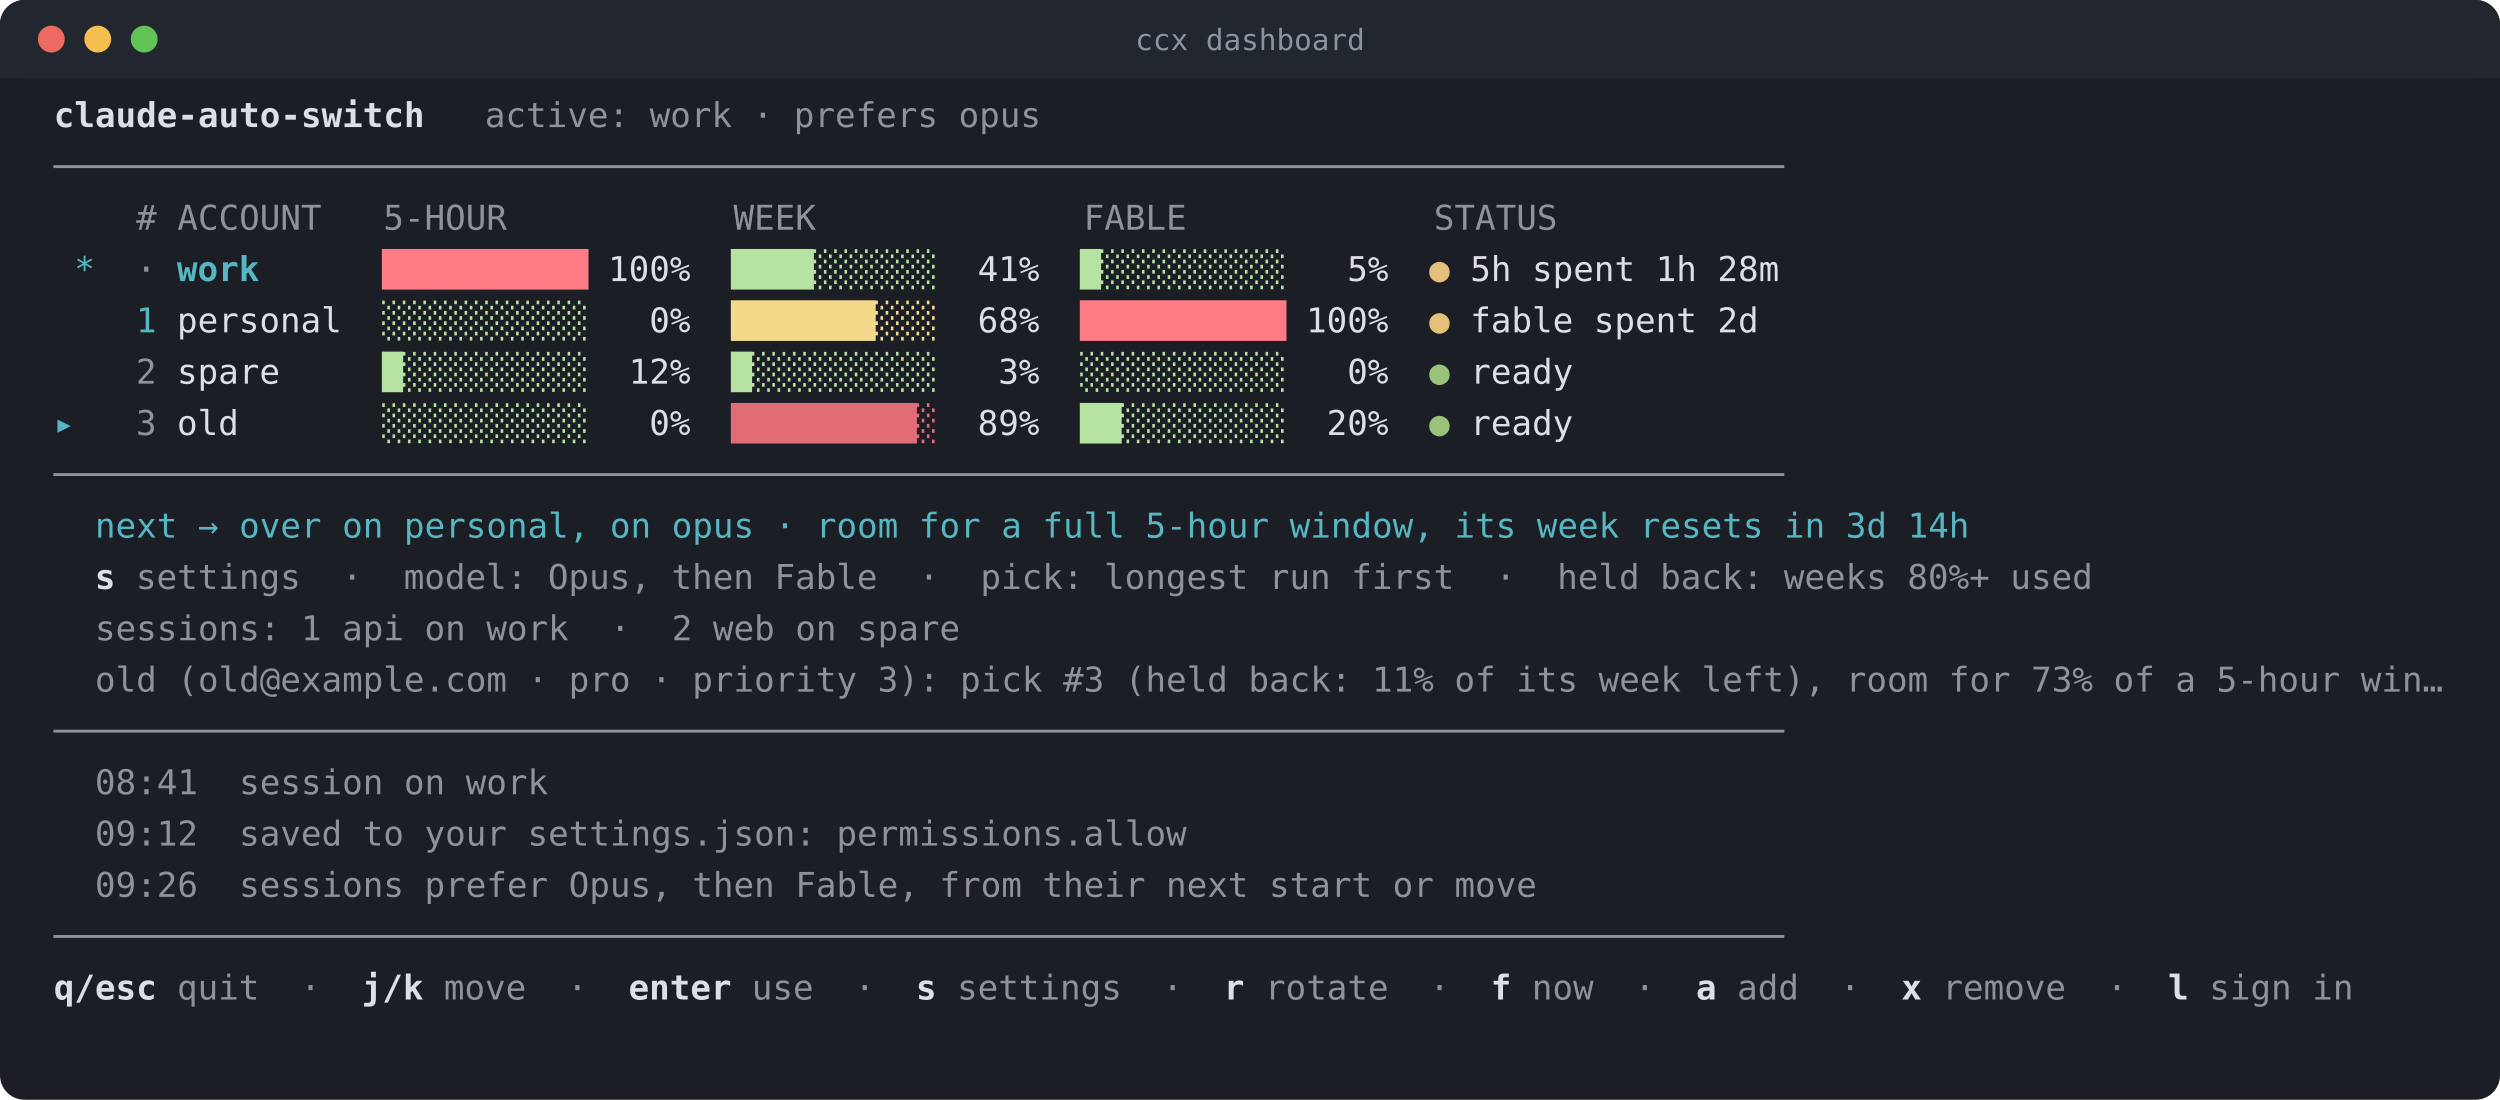
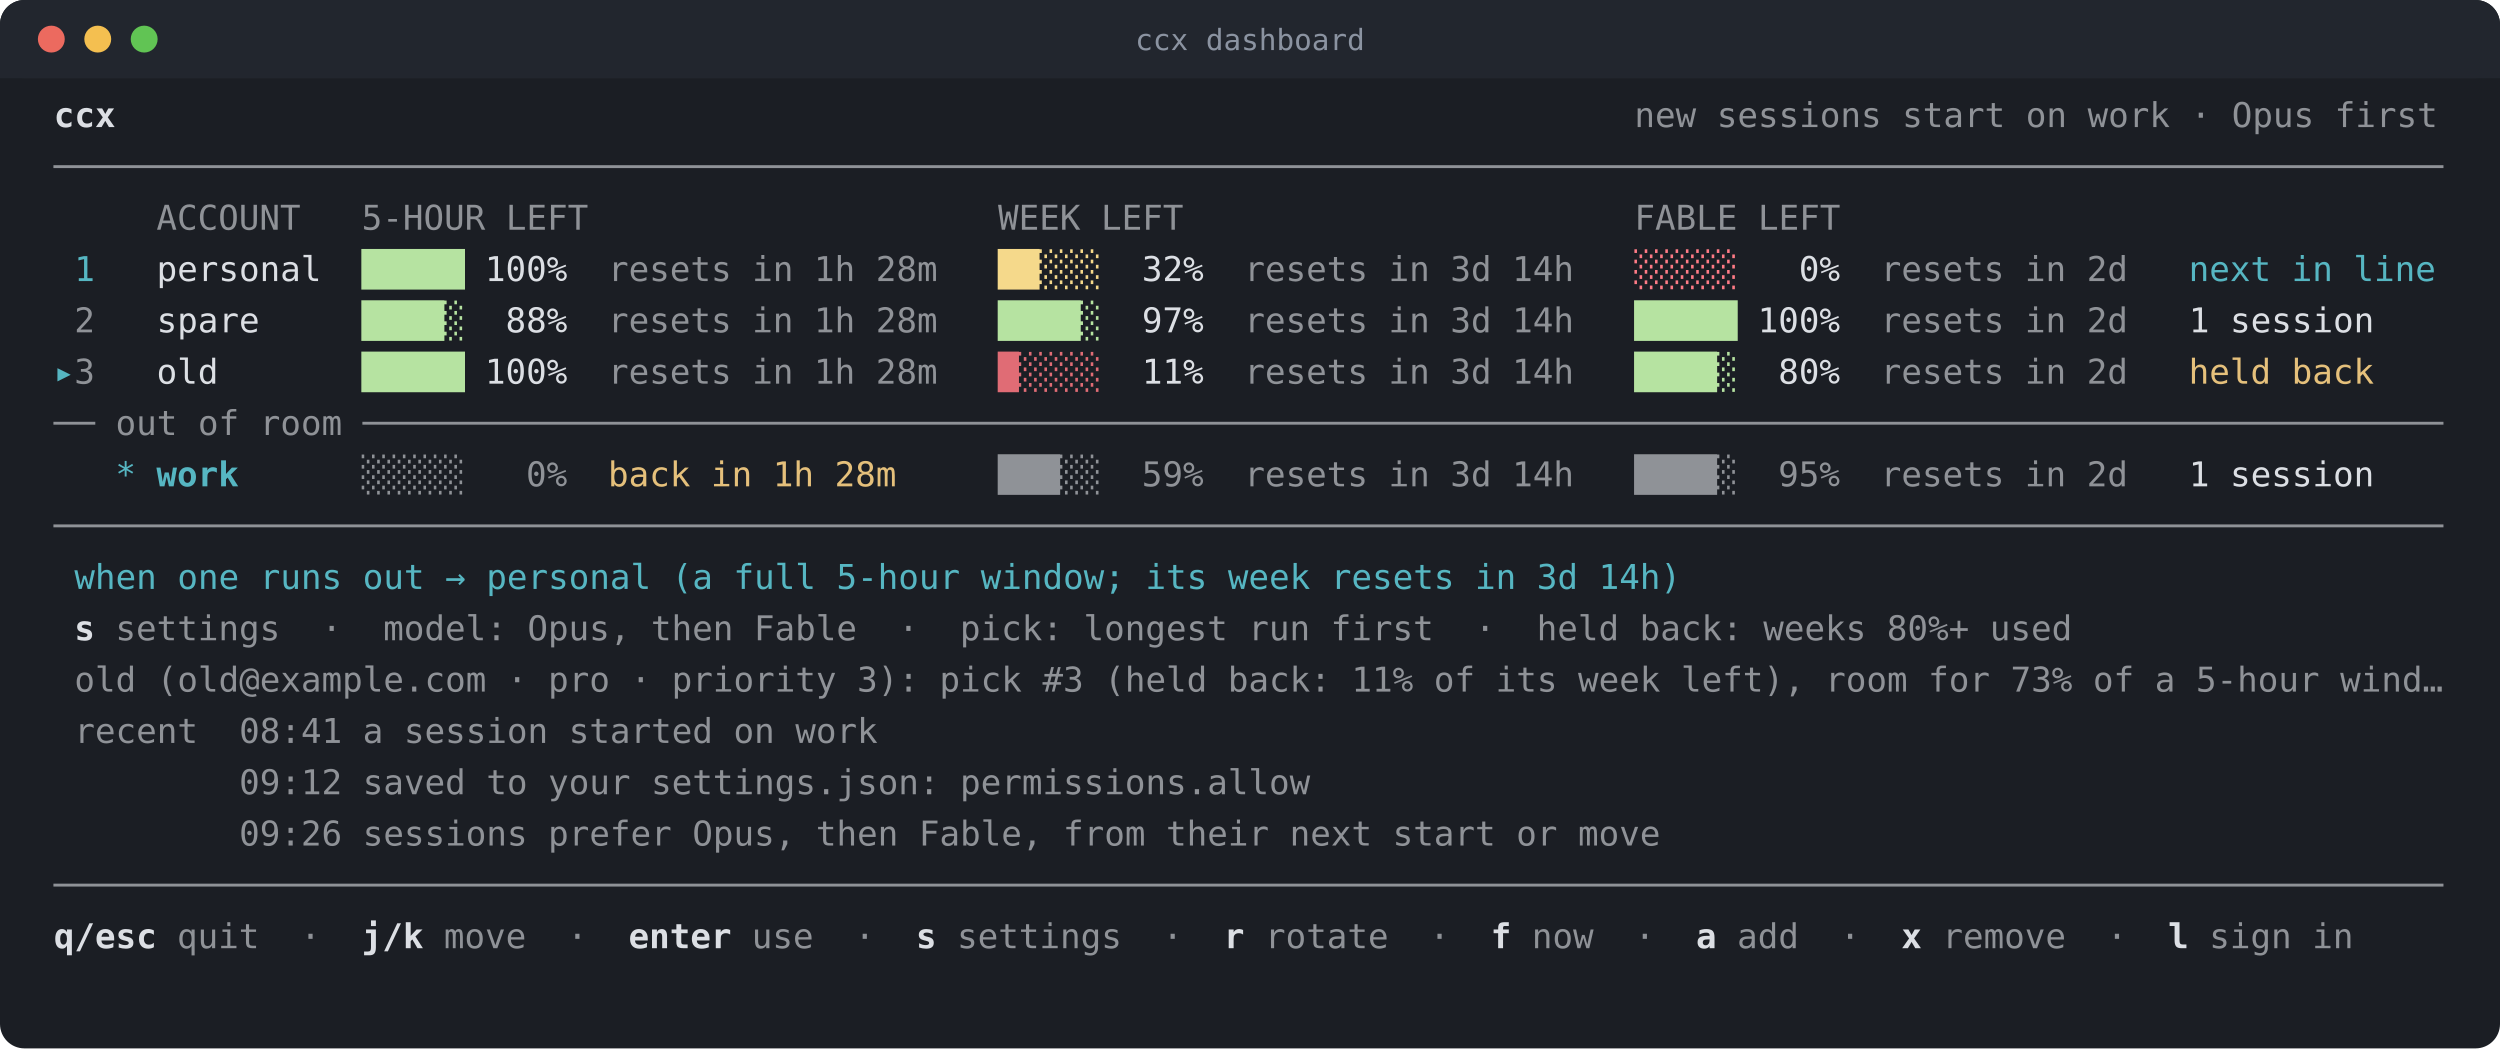
- <svg xmlns="http://www.w3.org/2000/svg" width="1023" height="450" viewBox="0 0 1023 450" font-family="ui-monospace, SFMono-Regular, Menlo, Consolas, 'DejaVu Sans Mono', monospace" font-size="14">
-   <rect width="1023" height="450" rx="10" fill="#1b1e24" />
+ <svg xmlns="http://www.w3.org/2000/svg" width="1023" height="429" viewBox="0 0 1023 429" font-family="ui-monospace, SFMono-Regular, Menlo, Consolas, 'DejaVu Sans Mono', monospace" font-size="14">
+   <rect width="1023" height="429" rx="10" fill="#1b1e24" />
  <rect width="1023" height="32" rx="10" fill="#22262e" />
  <rect y="22" width="1023" height="10" fill="#22262e" />
  <circle cx="21" cy="16" r="5.5" fill="#ec6a5f" />
  <circle cx="40" cy="16" r="5.5" fill="#f4bf50" />
  <circle cx="59" cy="16" r="5.5" fill="#61c454" />
  <text x="511.5" y="20.5" fill="#8b93a1" font-size="12" text-anchor="middle">ccx dashboard</text>
-   <text x="22.0" y="52" fill="#dcdfe4" font-weight="600" xml:space="preserve">claude-auto-switch</text>
-   <text x="198.4" y="52" fill="#dcdfe4" opacity="0.6" xml:space="preserve">active: work · prefers opus</text>
-   <text x="22.0" y="73" fill="#dcdfe4" opacity="0.6" xml:space="preserve">────────────────────────────────────────────────────────────────────────────────────</text>
-   <text x="22.0" y="94" fill="#dcdfe4" opacity="0.6" xml:space="preserve">    # ACCOUNT   5-HOUR           WEEK             FABLE            STATUS</text>
-   <text x="30.4" y="115" fill="#56b6c2" xml:space="preserve">*</text>
-   <text x="47.2" y="115" fill="#dcdfe4" opacity="0.6" xml:space="preserve"> ·</text>
-   <text x="72.4" y="115" fill="#56b6c2" font-weight="600" xml:space="preserve">work    </text>
-   <text x="156.4" y="115" fill="#ff7b86" xml:space="preserve">██████████</text>
-   <text x="240.4" y="115" fill="#dcdfe4" xml:space="preserve"> 100%  </text>
-   <text x="299.2" y="115" fill="#b6e3a1" xml:space="preserve">████░░░░░░</text>
-   <text x="383.2" y="115" fill="#dcdfe4" xml:space="preserve">  41%  </text>
-   <text x="442.0" y="115" fill="#b6e3a1" xml:space="preserve">█░░░░░░░░░</text>
-   <text x="526.0" y="115" fill="#dcdfe4" xml:space="preserve">   5%  </text>
-   <text x="584.8" y="115" fill="#e5c07b" xml:space="preserve">●</text>
-   <text x="593.2" y="115" fill="#dcdfe4" xml:space="preserve"> 5h spent 1h 28m</text>
-   <text x="47.2" y="136" fill="#56b6c2" xml:space="preserve"> 1</text>
-   <text x="64.0" y="136" fill="#dcdfe4" xml:space="preserve"> personal  </text>
-   <text x="156.4" y="136" fill="#b6e3a1" xml:space="preserve">░░░░░░░░░░</text>
-   <text x="240.4" y="136" fill="#dcdfe4" xml:space="preserve">   0%  </text>
-   <text x="299.2" y="136" fill="#f5d98b" xml:space="preserve">███████░░░</text>
-   <text x="383.2" y="136" fill="#dcdfe4" xml:space="preserve">  68%  </text>
-   <text x="442.0" y="136" fill="#ff7b86" xml:space="preserve">██████████</text>
-   <text x="526.0" y="136" fill="#dcdfe4" xml:space="preserve"> 100%  </text>
-   <text x="584.8" y="136" fill="#e5c07b" xml:space="preserve">●</text>
-   <text x="593.2" y="136" fill="#dcdfe4" xml:space="preserve"> fable spent 2d</text>
-   <text x="47.2" y="157" fill="#dcdfe4" opacity="0.6" xml:space="preserve"> 2</text>
-   <text x="64.0" y="157" fill="#dcdfe4" xml:space="preserve"> spare     </text>
-   <text x="156.4" y="157" fill="#b6e3a1" xml:space="preserve">█░░░░░░░░░</text>
-   <text x="240.4" y="157" fill="#dcdfe4" xml:space="preserve">  12%  </text>
-   <text x="299.2" y="157" fill="#b6e3a1" xml:space="preserve">█░░░░░░░░░</text>
-   <text x="383.2" y="157" fill="#dcdfe4" xml:space="preserve">   3%  </text>
-   <text x="442.0" y="157" fill="#b6e3a1" xml:space="preserve">░░░░░░░░░░</text>
-   <text x="526.0" y="157" fill="#dcdfe4" xml:space="preserve">   0%  </text>
-   <text x="584.8" y="157" fill="#98c379" xml:space="preserve">●</text>
-   <text x="593.2" y="157" fill="#dcdfe4" xml:space="preserve"> ready</text>
-   <text x="22.0" y="178" fill="#56b6c2" xml:space="preserve">▸</text>
-   <text x="47.2" y="178" fill="#dcdfe4" opacity="0.6" xml:space="preserve"> 3</text>
-   <text x="64.0" y="178" fill="#dcdfe4" xml:space="preserve"> old       </text>
-   <text x="156.4" y="178" fill="#b6e3a1" xml:space="preserve">░░░░░░░░░░</text>
-   <text x="240.4" y="178" fill="#dcdfe4" xml:space="preserve">   0%  </text>
-   <text x="299.2" y="178" fill="#e06c75" xml:space="preserve">█████████░</text>
-   <text x="383.2" y="178" fill="#dcdfe4" xml:space="preserve">  89%  </text>
-   <text x="442.0" y="178" fill="#b6e3a1" xml:space="preserve">██░░░░░░░░</text>
-   <text x="526.0" y="178" fill="#dcdfe4" xml:space="preserve">  20%  </text>
-   <text x="584.8" y="178" fill="#98c379" xml:space="preserve">●</text>
-   <text x="593.2" y="178" fill="#dcdfe4" xml:space="preserve"> ready</text>
-   <text x="22.0" y="199" fill="#dcdfe4" opacity="0.6" xml:space="preserve">────────────────────────────────────────────────────────────────────────────────────</text>
-   <text x="22.0" y="220" fill="#56b6c2" xml:space="preserve">  next → over on personal, on opus · room for a full 5-hour window, its week resets in 3d 14h</text>
-   <text x="38.8" y="241" fill="#dcdfe4" font-weight="600" xml:space="preserve">s</text>
-   <text x="47.2" y="241" fill="#dcdfe4" opacity="0.6" xml:space="preserve"> settings  ·  model: Opus, then Fable  ·  pick: longest run first  ·  held back: weeks 80%+ used</text>
-   <text x="22.0" y="262" fill="#dcdfe4" opacity="0.6" xml:space="preserve">  sessions: 1 api on work  ·  2 web on spare</text>
-   <text x="22.0" y="283" fill="#dcdfe4" opacity="0.6" xml:space="preserve">  old (old@example.com · pro · priority 3): pick #3 (held back: 11% of its week left), room for 73% of a 5-hour win…</text>
-   <text x="22.0" y="304" fill="#dcdfe4" opacity="0.6" xml:space="preserve">────────────────────────────────────────────────────────────────────────────────────</text>
-   <text x="22.0" y="325" fill="#dcdfe4" opacity="0.6" xml:space="preserve">  08:41  session on work</text>
-   <text x="22.0" y="346" fill="#dcdfe4" opacity="0.6" xml:space="preserve">  09:12  saved to your settings.json: permissions.allow</text>
-   <text x="22.0" y="367" fill="#dcdfe4" opacity="0.6" xml:space="preserve">  09:26  sessions prefer Opus, then Fable, from their next start or move</text>
-   <text x="22.0" y="388" fill="#dcdfe4" opacity="0.6" xml:space="preserve">────────────────────────────────────────────────────────────────────────────────────</text>
-   <text x="22.0" y="409" fill="#dcdfe4" font-weight="600" xml:space="preserve">q/esc</text>
-   <text x="64.0" y="409" fill="#dcdfe4" opacity="0.6" xml:space="preserve"> quit</text>
-   <text x="106.0" y="409" fill="#dcdfe4" opacity="0.6" xml:space="preserve">  ·  </text>
-   <text x="148.0" y="409" fill="#dcdfe4" font-weight="600" xml:space="preserve">j/k</text>
-   <text x="173.2" y="409" fill="#dcdfe4" opacity="0.6" xml:space="preserve"> move</text>
-   <text x="215.2" y="409" fill="#dcdfe4" opacity="0.6" xml:space="preserve">  ·  </text>
-   <text x="257.2" y="409" fill="#dcdfe4" font-weight="600" xml:space="preserve">enter</text>
-   <text x="299.2" y="409" fill="#dcdfe4" opacity="0.6" xml:space="preserve"> use</text>
-   <text x="332.8" y="409" fill="#dcdfe4" opacity="0.6" xml:space="preserve">  ·  </text>
-   <text x="374.8" y="409" fill="#dcdfe4" font-weight="600" xml:space="preserve">s</text>
-   <text x="383.2" y="409" fill="#dcdfe4" opacity="0.6" xml:space="preserve"> settings</text>
-   <text x="458.8" y="409" fill="#dcdfe4" opacity="0.6" xml:space="preserve">  ·  </text>
-   <text x="500.8" y="409" fill="#dcdfe4" font-weight="600" xml:space="preserve">r</text>
-   <text x="509.2" y="409" fill="#dcdfe4" opacity="0.6" xml:space="preserve"> rotate</text>
-   <text x="568.0" y="409" fill="#dcdfe4" opacity="0.6" xml:space="preserve">  ·  </text>
-   <text x="610.0" y="409" fill="#dcdfe4" font-weight="600" xml:space="preserve">f</text>
-   <text x="618.4" y="409" fill="#dcdfe4" opacity="0.6" xml:space="preserve"> now</text>
-   <text x="652.0" y="409" fill="#dcdfe4" opacity="0.6" xml:space="preserve">  ·  </text>
-   <text x="694.0" y="409" fill="#dcdfe4" font-weight="600" xml:space="preserve">a</text>
-   <text x="702.4" y="409" fill="#dcdfe4" opacity="0.6" xml:space="preserve"> add</text>
-   <text x="736.0" y="409" fill="#dcdfe4" opacity="0.6" xml:space="preserve">  ·  </text>
-   <text x="778.0" y="409" fill="#dcdfe4" font-weight="600" xml:space="preserve">x</text>
-   <text x="786.4" y="409" fill="#dcdfe4" opacity="0.6" xml:space="preserve"> remove</text>
-   <text x="845.2" y="409" fill="#dcdfe4" opacity="0.6" xml:space="preserve">  ·  </text>
-   <text x="887.2" y="409" fill="#dcdfe4" font-weight="600" xml:space="preserve">l</text>
-   <text x="895.6" y="409" fill="#dcdfe4" opacity="0.6" xml:space="preserve"> sign in</text>
+   <text x="22.0" y="52" fill="#dcdfe4" font-weight="600" xml:space="preserve">ccx</text>
+   <text x="668.8" y="52" fill="#dcdfe4" opacity="0.6" xml:space="preserve">new sessions start on work · Opus first</text>
+   <text x="22.0" y="73" fill="#dcdfe4" opacity="0.6" xml:space="preserve">────────────────────────────────────────────────────────────────────────────────────────────────────────────────────</text>
+   <text x="64.0" y="94" fill="#dcdfe4" opacity="0.6" xml:space="preserve">ACCOUNT</text>
+   <text x="148.0" y="94" fill="#dcdfe4" opacity="0.6" xml:space="preserve">5-HOUR LEFT</text>
+   <text x="408.4" y="94" fill="#dcdfe4" opacity="0.6" xml:space="preserve">WEEK LEFT</text>
+   <text x="668.8" y="94" fill="#dcdfe4" opacity="0.6" xml:space="preserve">FABLE LEFT</text>
+   <text x="30.4" y="115" fill="#56b6c2" xml:space="preserve">1</text>
+   <text x="38.8" y="115" fill="#dcdfe4" xml:space="preserve">   personal  </text>
+   <text x="148.0" y="115" fill="#b6e3a1" xml:space="preserve">█████</text>
+   <text x="190.0" y="115" fill="#dcdfe4" xml:space="preserve"> 100%  </text>
+   <text x="248.8" y="115" fill="#dcdfe4" opacity="0.6" xml:space="preserve">resets in 1h 28m</text>
+   <text x="408.4" y="115" fill="#f5d98b" xml:space="preserve">██░░░</text>
+   <text x="450.4" y="115" fill="#dcdfe4" xml:space="preserve">  32%  </text>
+   <text x="509.2" y="115" fill="#dcdfe4" opacity="0.6" xml:space="preserve">resets in 3d 14h</text>
+   <text x="668.8" y="115" fill="#ff7b86" xml:space="preserve">░░░░░</text>
+   <text x="710.8" y="115" fill="#dcdfe4" xml:space="preserve">   0%  </text>
+   <text x="769.6" y="115" fill="#dcdfe4" opacity="0.6" xml:space="preserve">resets in 2d</text>
+   <text x="895.6" y="115" fill="#56b6c2" xml:space="preserve">next in line</text>
+   <text x="30.4" y="136" fill="#dcdfe4" opacity="0.6" xml:space="preserve">2</text>
+   <text x="38.8" y="136" fill="#dcdfe4" xml:space="preserve">   spare     </text>
+   <text x="148.0" y="136" fill="#b6e3a1" xml:space="preserve">████░</text>
+   <text x="190.0" y="136" fill="#dcdfe4" xml:space="preserve">  88%  </text>
+   <text x="248.8" y="136" fill="#dcdfe4" opacity="0.6" xml:space="preserve">resets in 1h 28m</text>
+   <text x="408.4" y="136" fill="#b6e3a1" xml:space="preserve">████░</text>
+   <text x="450.4" y="136" fill="#dcdfe4" xml:space="preserve">  97%  </text>
+   <text x="509.2" y="136" fill="#dcdfe4" opacity="0.6" xml:space="preserve">resets in 3d 14h</text>
+   <text x="668.8" y="136" fill="#b6e3a1" xml:space="preserve">█████</text>
+   <text x="710.8" y="136" fill="#dcdfe4" xml:space="preserve"> 100%  </text>
+   <text x="769.6" y="136" fill="#dcdfe4" opacity="0.6" xml:space="preserve">resets in 2d</text>
+   <text x="870.4" y="136" fill="#dcdfe4" xml:space="preserve">   1 session</text>
+   <text x="22.0" y="157" fill="#56b6c2" xml:space="preserve">▸</text>
+   <text x="30.4" y="157" fill="#dcdfe4" opacity="0.6" xml:space="preserve">3</text>
+   <text x="38.8" y="157" fill="#dcdfe4" xml:space="preserve">   old       </text>
+   <text x="148.0" y="157" fill="#b6e3a1" xml:space="preserve">█████</text>
+   <text x="190.0" y="157" fill="#dcdfe4" xml:space="preserve"> 100%  </text>
+   <text x="248.8" y="157" fill="#dcdfe4" opacity="0.6" xml:space="preserve">resets in 1h 28m</text>
+   <text x="408.4" y="157" fill="#e06c75" xml:space="preserve">█░░░░</text>
+   <text x="450.4" y="157" fill="#dcdfe4" xml:space="preserve">  11%  </text>
+   <text x="509.2" y="157" fill="#dcdfe4" opacity="0.6" xml:space="preserve">resets in 3d 14h</text>
+   <text x="668.8" y="157" fill="#b6e3a1" xml:space="preserve">████░</text>
+   <text x="710.8" y="157" fill="#dcdfe4" xml:space="preserve">  80%  </text>
+   <text x="769.6" y="157" fill="#dcdfe4" opacity="0.6" xml:space="preserve">resets in 2d</text>
+   <text x="895.6" y="157" fill="#e5c07b" xml:space="preserve">held back</text>
+   <text x="22.0" y="178" fill="#dcdfe4" opacity="0.6" xml:space="preserve">── out of room ─────────────────────────────────────────────────────────────────────────────────────────────────────</text>
+   <text x="47.2" y="199" fill="#56b6c2" xml:space="preserve">*</text>
+   <text x="64.0" y="199" fill="#56b6c2" font-weight="600" xml:space="preserve">work</text>
+   <text x="148.0" y="199" fill="#dcdfe4" opacity="0.6" xml:space="preserve">░░░░░</text>
+   <text x="198.4" y="199" fill="#dcdfe4" opacity="0.6" xml:space="preserve">  0%</text>
+   <text x="248.8" y="199" fill="#e5c07b" xml:space="preserve">back in 1h 28m</text>
+   <text x="408.4" y="199" fill="#dcdfe4" opacity="0.6" xml:space="preserve">███░░</text>
+   <text x="458.8" y="199" fill="#dcdfe4" opacity="0.6" xml:space="preserve"> 59%</text>
+   <text x="509.2" y="199" fill="#dcdfe4" opacity="0.6" xml:space="preserve">resets in 3d 14h</text>
+   <text x="668.8" y="199" fill="#dcdfe4" opacity="0.6" xml:space="preserve">████░</text>
+   <text x="719.2" y="199" fill="#dcdfe4" opacity="0.6" xml:space="preserve"> 95%</text>
+   <text x="769.6" y="199" fill="#dcdfe4" opacity="0.6" xml:space="preserve">resets in 2d</text>
+   <text x="870.4" y="199" fill="#dcdfe4" xml:space="preserve">   1 session</text>
+   <text x="22.0" y="220" fill="#dcdfe4" opacity="0.6" xml:space="preserve">────────────────────────────────────────────────────────────────────────────────────────────────────────────────────</text>
+   <text x="22.0" y="241" fill="#56b6c2" xml:space="preserve"> when one runs out → personal (a full 5-hour window; its week resets in 3d 14h)</text>
+   <text x="30.4" y="262" fill="#dcdfe4" font-weight="600" xml:space="preserve">s</text>
+   <text x="38.8" y="262" fill="#dcdfe4" opacity="0.6" xml:space="preserve"> settings  ·  model: Opus, then Fable  ·  pick: longest run first  ·  held back: weeks 80%+ used</text>
+   <text x="22.0" y="283" fill="#dcdfe4" opacity="0.6" xml:space="preserve"> old (old@example.com · pro · priority 3): pick #3 (held back: 11% of its week left), room for 73% of a 5-hour wind…</text>
+   <text x="22.0" y="304" fill="#dcdfe4" opacity="0.6" xml:space="preserve"> recent  08:41 a session started on work</text>
+   <text x="22.0" y="325" fill="#dcdfe4" opacity="0.6" xml:space="preserve">         09:12 saved to your settings.json: permissions.allow</text>
+   <text x="22.0" y="346" fill="#dcdfe4" opacity="0.6" xml:space="preserve">         09:26 sessions prefer Opus, then Fable, from their next start or move</text>
+   <text x="22.0" y="367" fill="#dcdfe4" opacity="0.6" xml:space="preserve">────────────────────────────────────────────────────────────────────────────────────────────────────────────────────</text>
+   <text x="22.0" y="388" fill="#dcdfe4" font-weight="600" xml:space="preserve">q/esc</text>
+   <text x="64.0" y="388" fill="#dcdfe4" opacity="0.6" xml:space="preserve"> quit</text>
+   <text x="106.0" y="388" fill="#dcdfe4" opacity="0.6" xml:space="preserve">  ·  </text>
+   <text x="148.0" y="388" fill="#dcdfe4" font-weight="600" xml:space="preserve">j/k</text>
+   <text x="173.2" y="388" fill="#dcdfe4" opacity="0.6" xml:space="preserve"> move</text>
+   <text x="215.2" y="388" fill="#dcdfe4" opacity="0.6" xml:space="preserve">  ·  </text>
+   <text x="257.2" y="388" fill="#dcdfe4" font-weight="600" xml:space="preserve">enter</text>
+   <text x="299.2" y="388" fill="#dcdfe4" opacity="0.6" xml:space="preserve"> use</text>
+   <text x="332.8" y="388" fill="#dcdfe4" opacity="0.6" xml:space="preserve">  ·  </text>
+   <text x="374.8" y="388" fill="#dcdfe4" font-weight="600" xml:space="preserve">s</text>
+   <text x="383.2" y="388" fill="#dcdfe4" opacity="0.6" xml:space="preserve"> settings</text>
+   <text x="458.8" y="388" fill="#dcdfe4" opacity="0.6" xml:space="preserve">  ·  </text>
+   <text x="500.8" y="388" fill="#dcdfe4" font-weight="600" xml:space="preserve">r</text>
+   <text x="509.2" y="388" fill="#dcdfe4" opacity="0.6" xml:space="preserve"> rotate</text>
+   <text x="568.0" y="388" fill="#dcdfe4" opacity="0.6" xml:space="preserve">  ·  </text>
+   <text x="610.0" y="388" fill="#dcdfe4" font-weight="600" xml:space="preserve">f</text>
+   <text x="618.4" y="388" fill="#dcdfe4" opacity="0.6" xml:space="preserve"> now</text>
+   <text x="652.0" y="388" fill="#dcdfe4" opacity="0.6" xml:space="preserve">  ·  </text>
+   <text x="694.0" y="388" fill="#dcdfe4" font-weight="600" xml:space="preserve">a</text>
+   <text x="702.4" y="388" fill="#dcdfe4" opacity="0.6" xml:space="preserve"> add</text>
+   <text x="736.0" y="388" fill="#dcdfe4" opacity="0.6" xml:space="preserve">  ·  </text>
+   <text x="778.0" y="388" fill="#dcdfe4" font-weight="600" xml:space="preserve">x</text>
+   <text x="786.4" y="388" fill="#dcdfe4" opacity="0.6" xml:space="preserve"> remove</text>
+   <text x="845.2" y="388" fill="#dcdfe4" opacity="0.6" xml:space="preserve">  ·  </text>
+   <text x="887.2" y="388" fill="#dcdfe4" font-weight="600" xml:space="preserve">l</text>
+   <text x="895.6" y="388" fill="#dcdfe4" opacity="0.6" xml:space="preserve"> sign in</text>
</svg>
